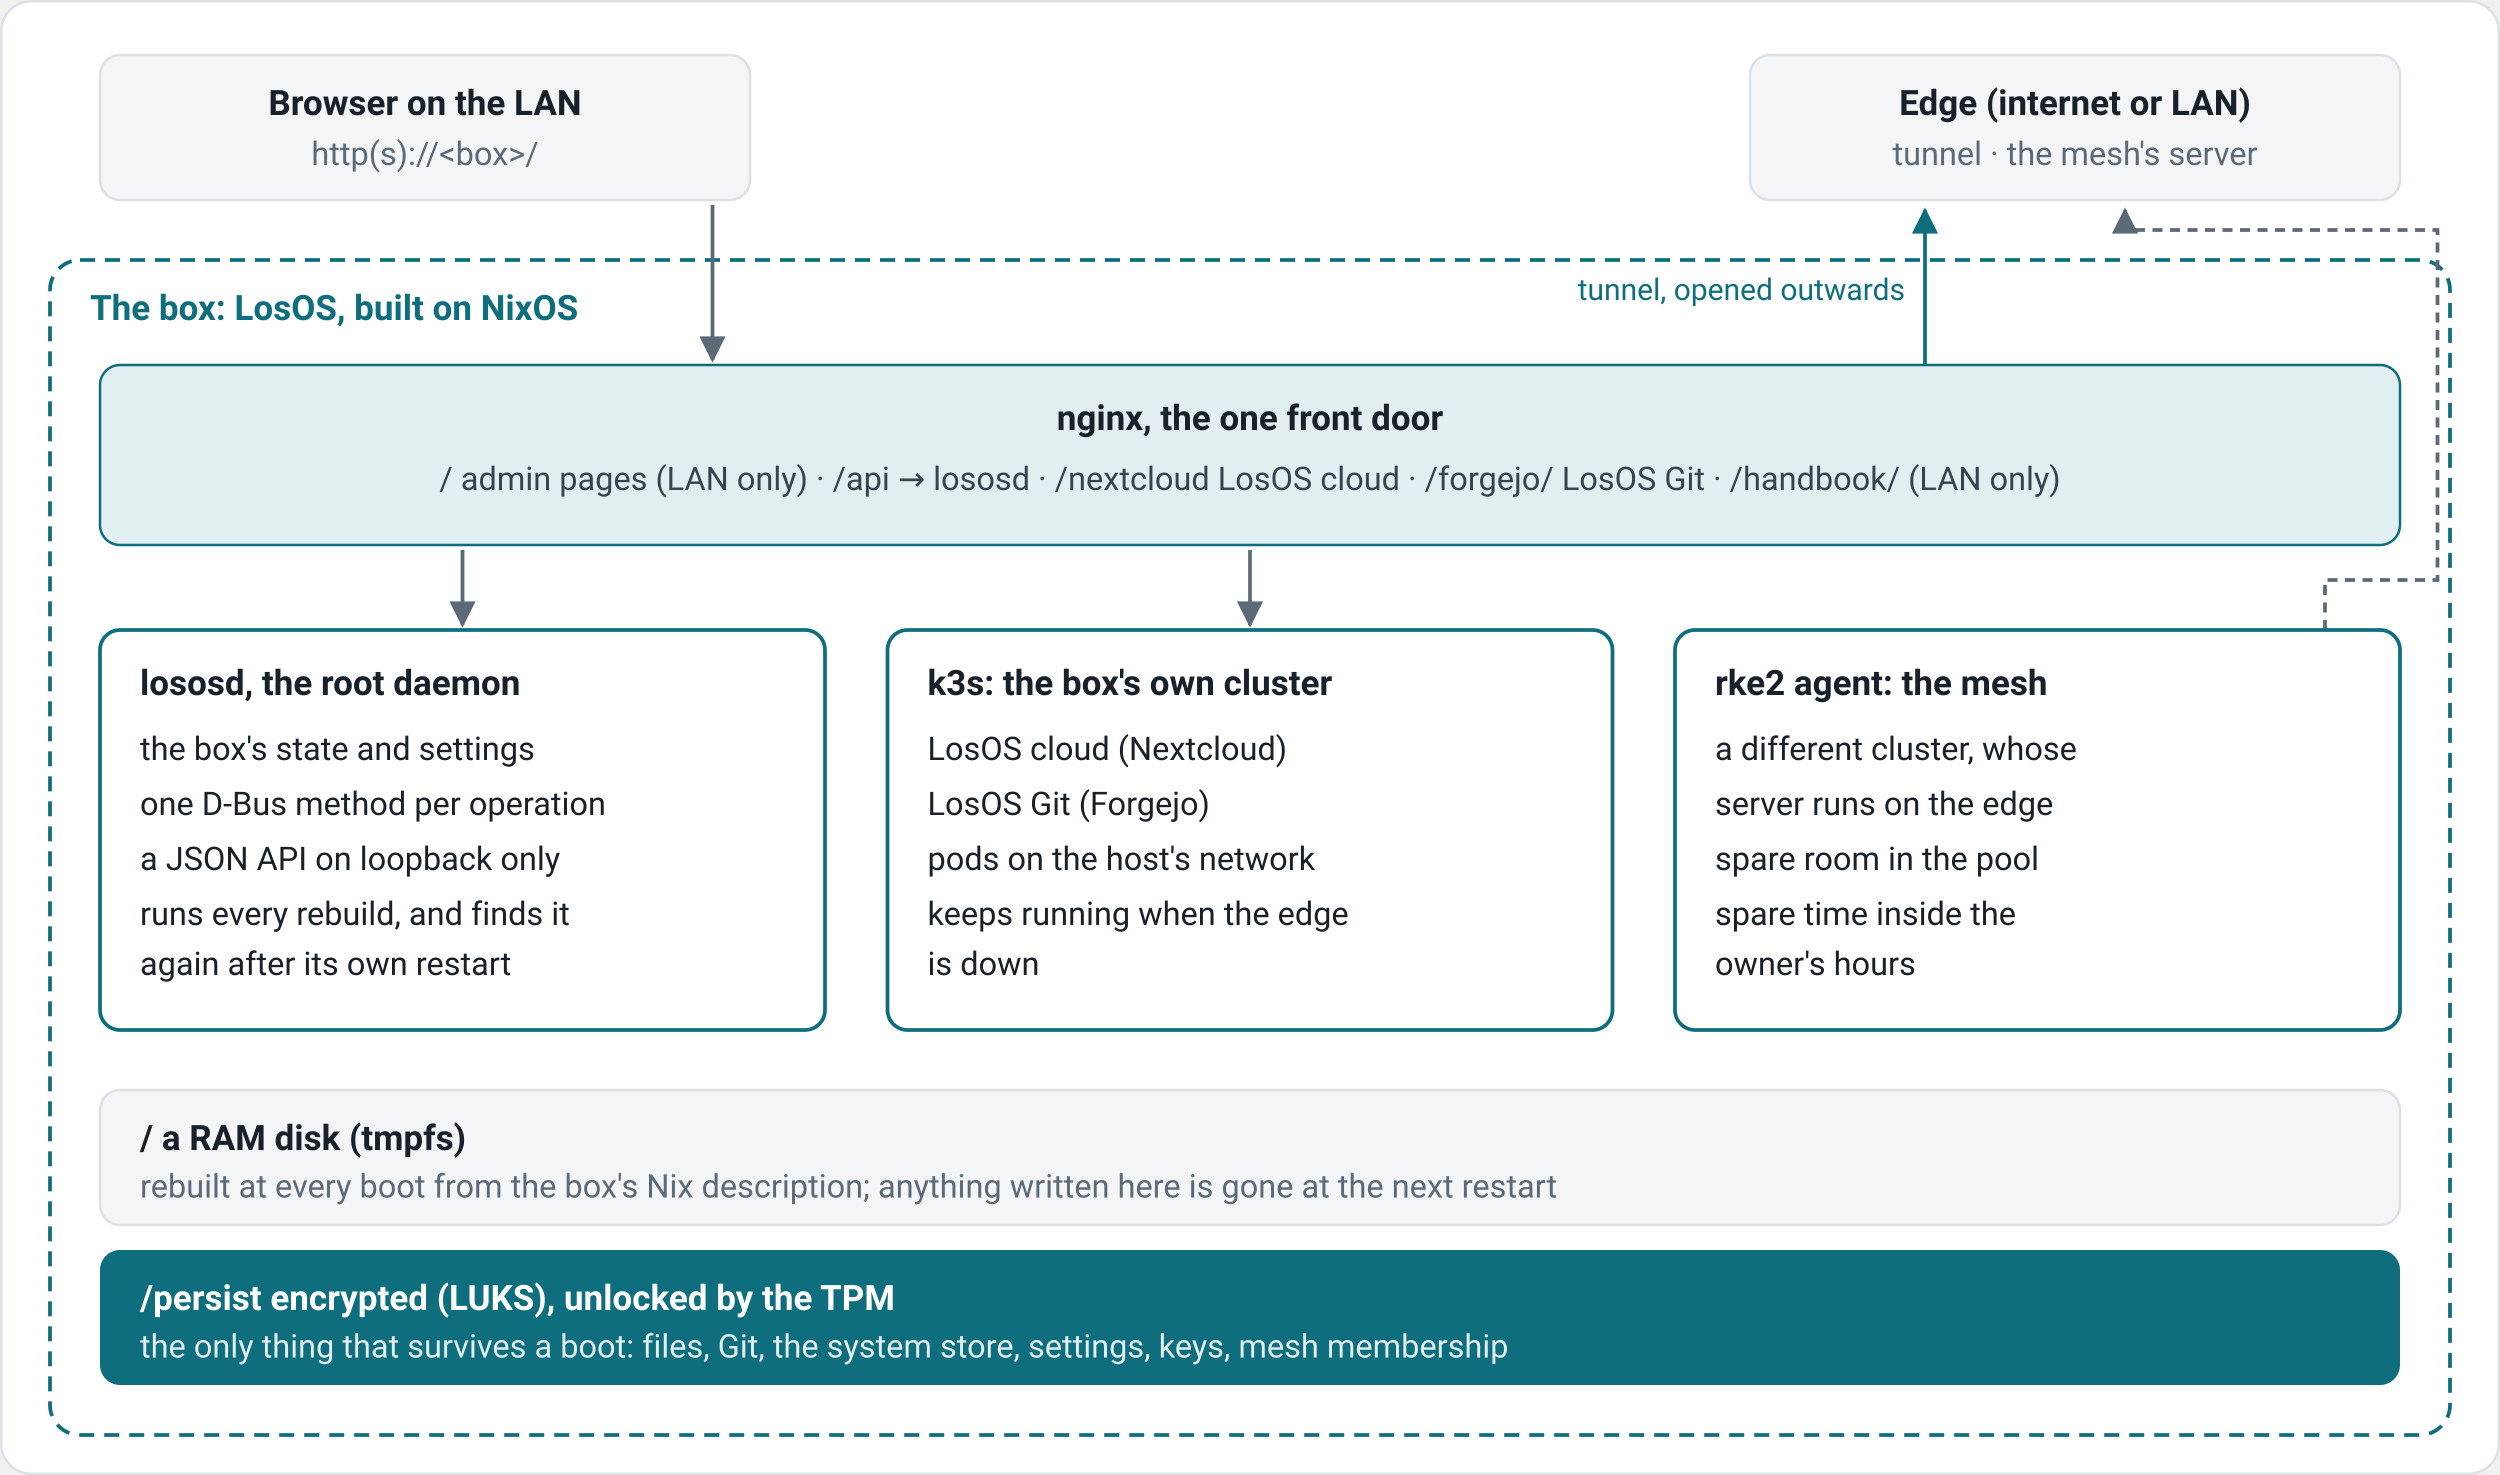
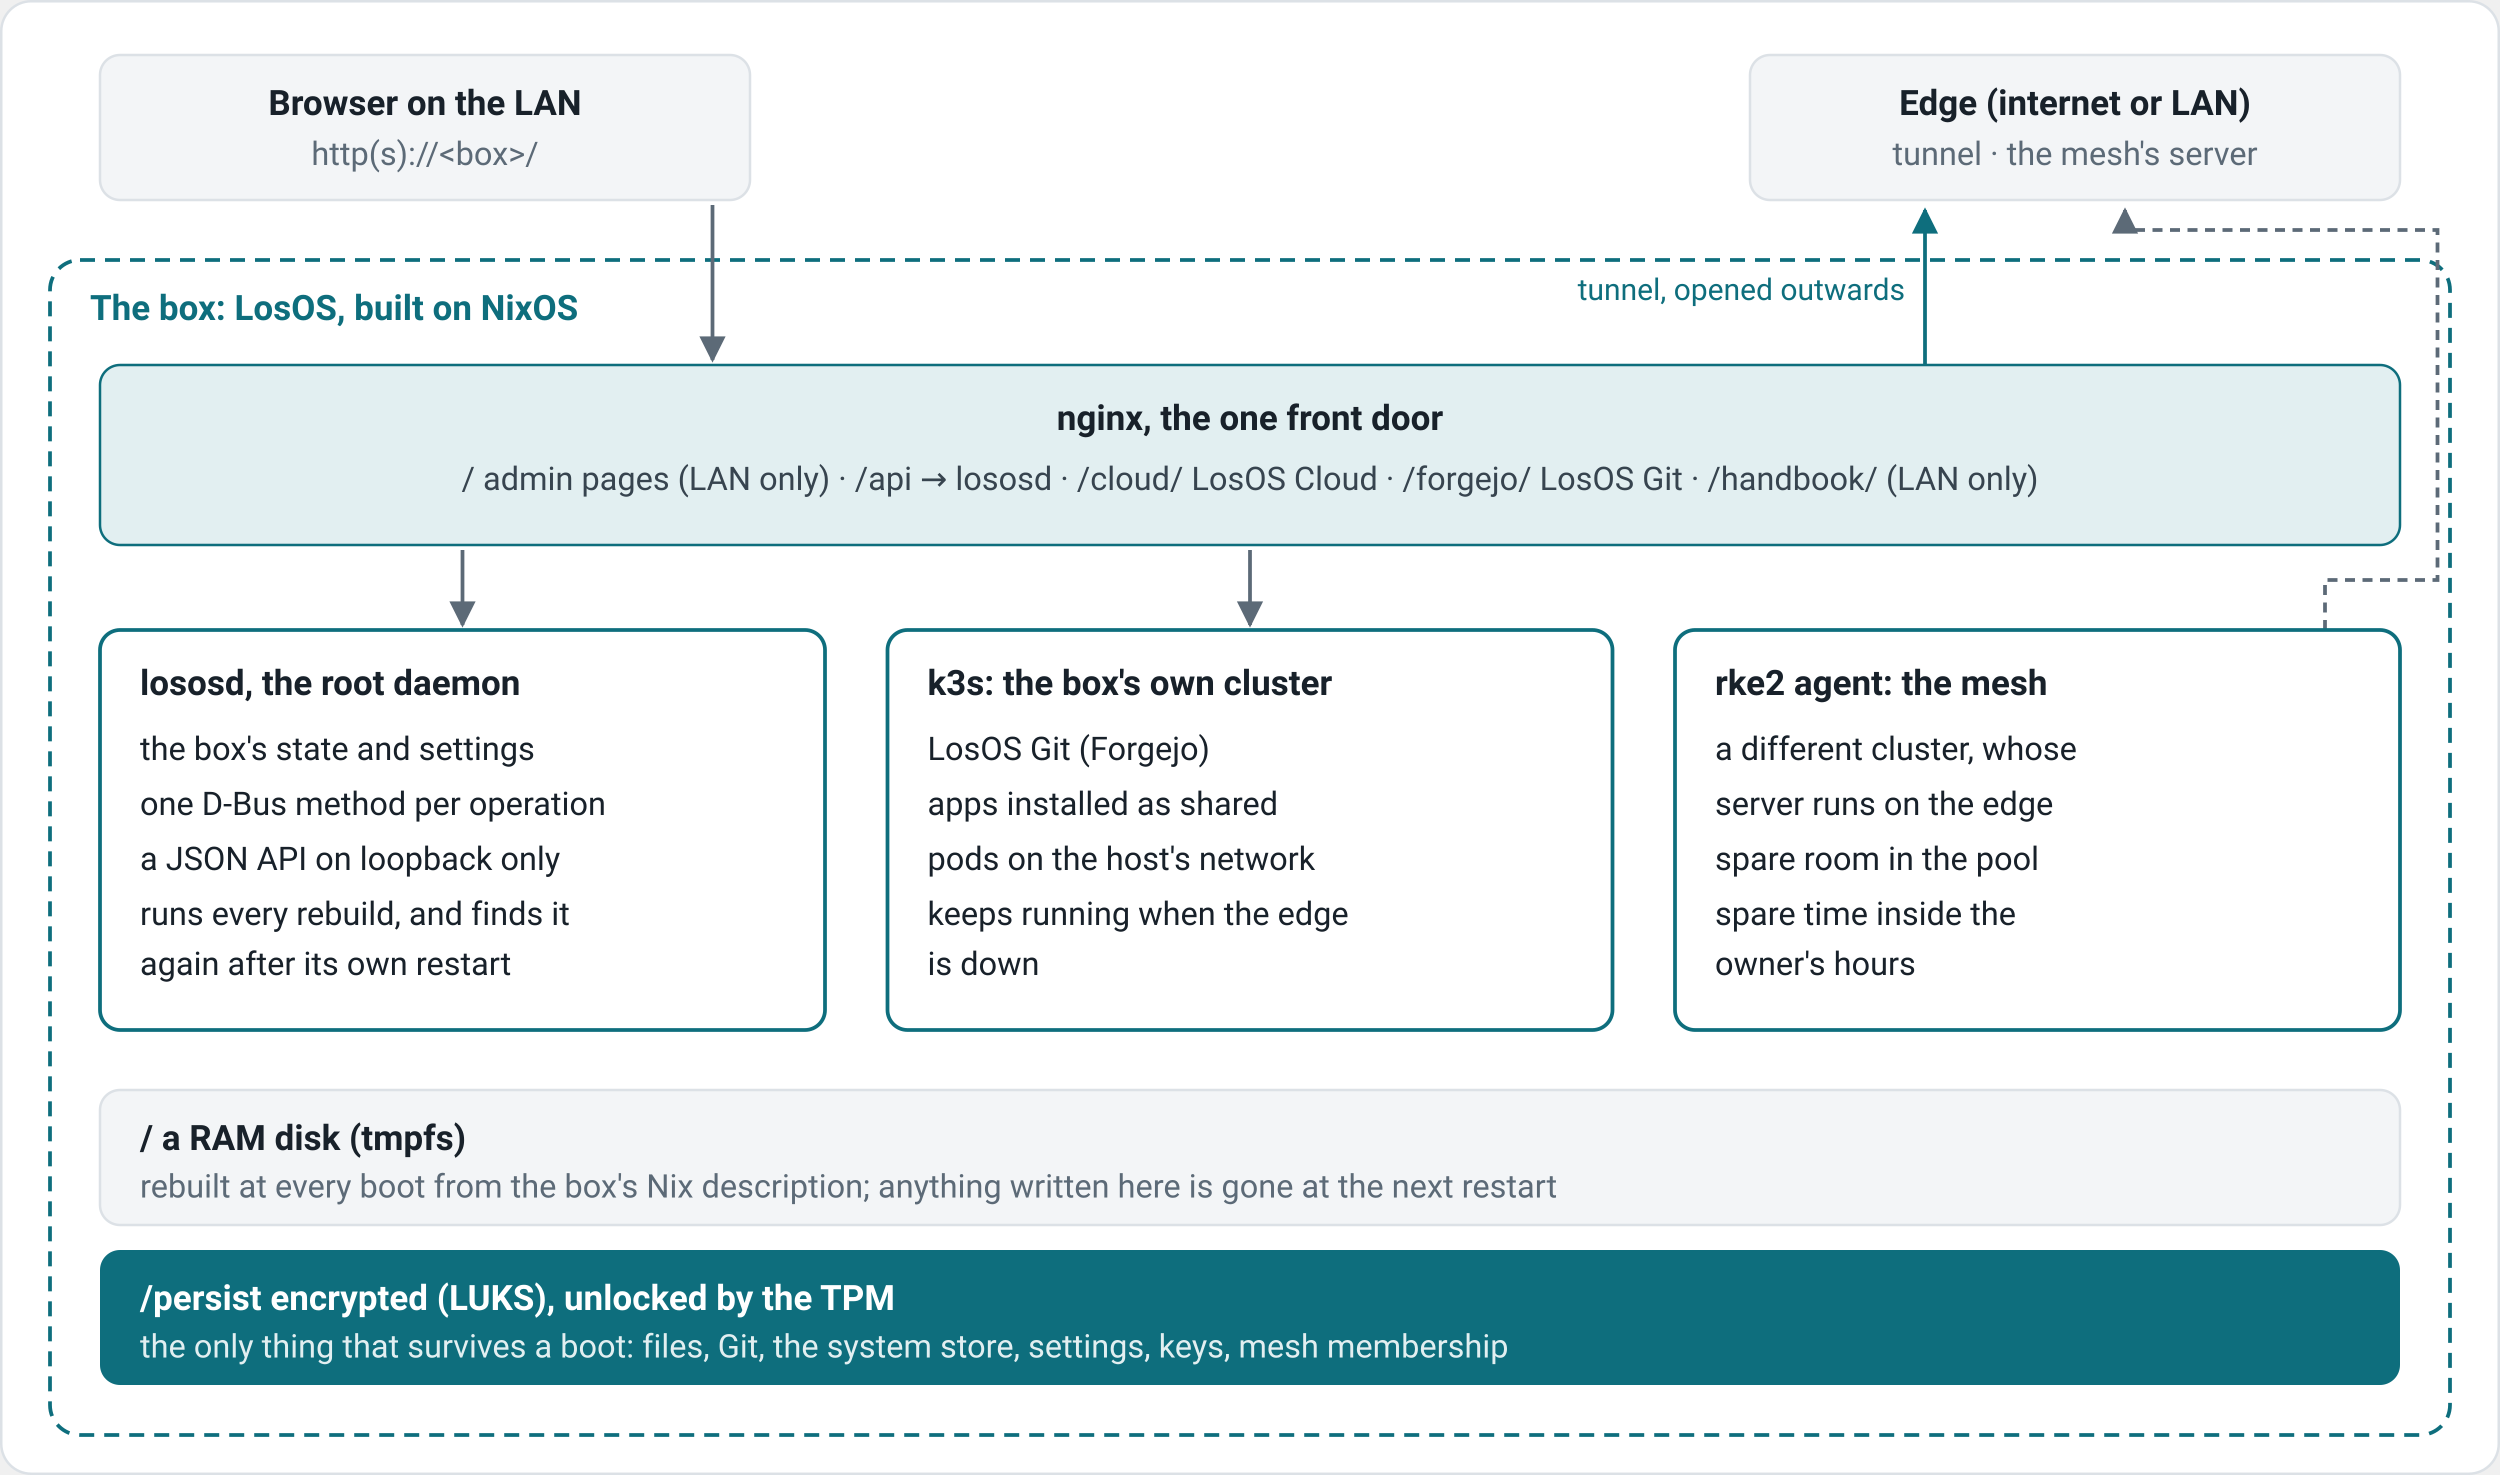
<svg xmlns="http://www.w3.org/2000/svg" width="1000" height="590" viewBox="0 0 1000 590" font-family="system-ui, -apple-system, 'Segoe UI', Roboto, 'DejaVu Sans', sans-serif" font-size="14" fill="#18212a">
  <defs>
    <marker id="ar" viewBox="0 0 10 10" refX="9" refY="5" markerWidth="7" markerHeight="7" orient="auto-start-reverse">
      <path d="M0 0L10 5L0 10z" fill="#5c6a77" />
    </marker>
    <marker id="ac" viewBox="0 0 10 10" refX="9" refY="5" markerWidth="7" markerHeight="7" orient="auto-start-reverse">
      <path d="M0 0L10 5L0 10z" fill="#0e6e7d" />
    </marker>
  </defs>
  <rect x="0.5" y="0.5" width="999" height="589" rx="12" fill="#ffffff" stroke="#dce1e6" />
  <rect x="40" y="22" width="260" height="58" rx="8" fill="#f3f5f7" stroke="#dce1e6" />
  <text x="170" y="46" text-anchor="middle" font-weight="650">Browser on the LAN</text>
  <text x="170" y="66" text-anchor="middle" fill="#5c6a77" font-size="13">http(s)://&lt;box&gt;/</text>
  <rect x="700" y="22" width="260" height="58" rx="8" fill="#f3f5f7" stroke="#dce1e6" />
  <text x="830" y="46" text-anchor="middle" font-weight="650">Edge (internet or LAN)</text>
  <text x="830" y="66" text-anchor="middle" fill="#5c6a77" font-size="13">tunnel · the mesh's server</text>
  <rect x="20" y="104" width="960" height="470" rx="12" fill="none" stroke="#0e6e7d" stroke-width="1.5" stroke-dasharray="6 4" />
  <text x="36" y="128" fill="#0e6e7d" font-weight="650">The box: LosOS, built on NixOS</text>
  <line x1="285" y1="82" x2="285" y2="144" stroke="#5c6a77" stroke-width="1.5" marker-end="url(#ar)" />
  <line x1="770" y1="146" x2="770" y2="84" stroke="#0e6e7d" stroke-width="1.5" marker-end="url(#ac)" />
  <text x="762" y="120" text-anchor="end" fill="#0e6e7d" font-size="12">tunnel, opened outwards</text>
  <rect x="40" y="146" width="920" height="72" rx="8" fill="#e2eff1" stroke="#0e6e7d" />
  <text x="500" y="172" text-anchor="middle" font-weight="650">nginx, the one front door</text>
-   <text x="500" y="196" text-anchor="middle" font-size="13" fill="#37444f">/ admin pages (LAN only)   ·   /api → lososd   ·   /nextcloud LosOS cloud   ·   /forgejo/ LosOS Git   ·   /handbook/ (LAN only)</text>
+   <text x="500" y="196" text-anchor="middle" font-size="13" fill="#37444f">/ admin pages (LAN only)   ·   /api → lososd   ·   /cloud/ LosOS Cloud   ·   /forgejo/ LosOS Git   ·   /handbook/ (LAN only)</text>
  <g stroke="#5c6a77" stroke-width="1.5">
    <line x1="185" y1="220" x2="185" y2="250" marker-end="url(#ar)" />
    <line x1="500" y1="220" x2="500" y2="250" marker-end="url(#ar)" />
  </g>
  <polyline points="930,252 930,232 975,232 975,92 850,92 850,84" fill="none" stroke="#5c6a77" stroke-width="1.5" stroke-dasharray="4 3" marker-end="url(#ar)" />
  <rect x="40" y="252" width="290" height="160" rx="8" fill="#ffffff" stroke="#0e6e7d" stroke-width="1.5" />
  <text x="56" y="278" font-weight="650">lososd, the root daemon</text>
  <text x="56" y="304" font-size="13">the box's state and settings</text>
  <text x="56" y="326" font-size="13">one D-Bus method per operation</text>
  <text x="56" y="348" font-size="13">a JSON API on loopback only</text>
  <text x="56" y="370" font-size="13">runs every rebuild, and finds it</text>
  <text x="56" y="390" font-size="13">again after its own restart</text>
  <rect x="355" y="252" width="290" height="160" rx="8" fill="#ffffff" stroke="#0e6e7d" stroke-width="1.5" />
  <text x="371" y="278" font-weight="650">k3s: the box's own cluster</text>
-   <text x="371" y="304" font-size="13">LosOS cloud (Nextcloud)</text>
-   <text x="371" y="326" font-size="13">LosOS Git (Forgejo)</text>
+   <text x="371" y="304" font-size="13">LosOS Git (Forgejo)</text>
+   <text x="371" y="326" font-size="13">apps installed as shared</text>
  <text x="371" y="348" font-size="13">pods on the host's network</text>
  <text x="371" y="370" font-size="13">keeps running when the edge</text>
  <text x="371" y="390" font-size="13">is down</text>
  <rect x="670" y="252" width="290" height="160" rx="8" fill="#ffffff" stroke="#0e6e7d" stroke-width="1.5" />
  <text x="686" y="278" font-weight="650">rke2 agent: the mesh</text>
  <text x="686" y="304" font-size="13">a different cluster, whose</text>
  <text x="686" y="326" font-size="13">server runs on the edge</text>
  <text x="686" y="348" font-size="13">spare room in the pool</text>
  <text x="686" y="370" font-size="13">spare time inside the</text>
  <text x="686" y="390" font-size="13">owner's hours</text>
  <rect x="40" y="436" width="920" height="54" rx="8" fill="#f3f5f7" stroke="#dce1e6" />
  <text x="56" y="460" font-weight="650">/   a RAM disk (tmpfs)</text>
  <text x="56" y="479" font-size="13" fill="#5c6a77">rebuilt at every boot from the box's Nix description; anything written here is gone at the next restart</text>
  <rect x="40" y="500" width="920" height="54" rx="8" fill="#0e6e7d" />
  <text x="56" y="524" font-weight="650" fill="#ffffff">/persist   encrypted (LUKS), unlocked by the TPM</text>
  <text x="56" y="543" font-size="13" fill="#e2eff1">the only thing that survives a boot: files, Git, the system store, settings, keys, mesh membership</text>
</svg>
